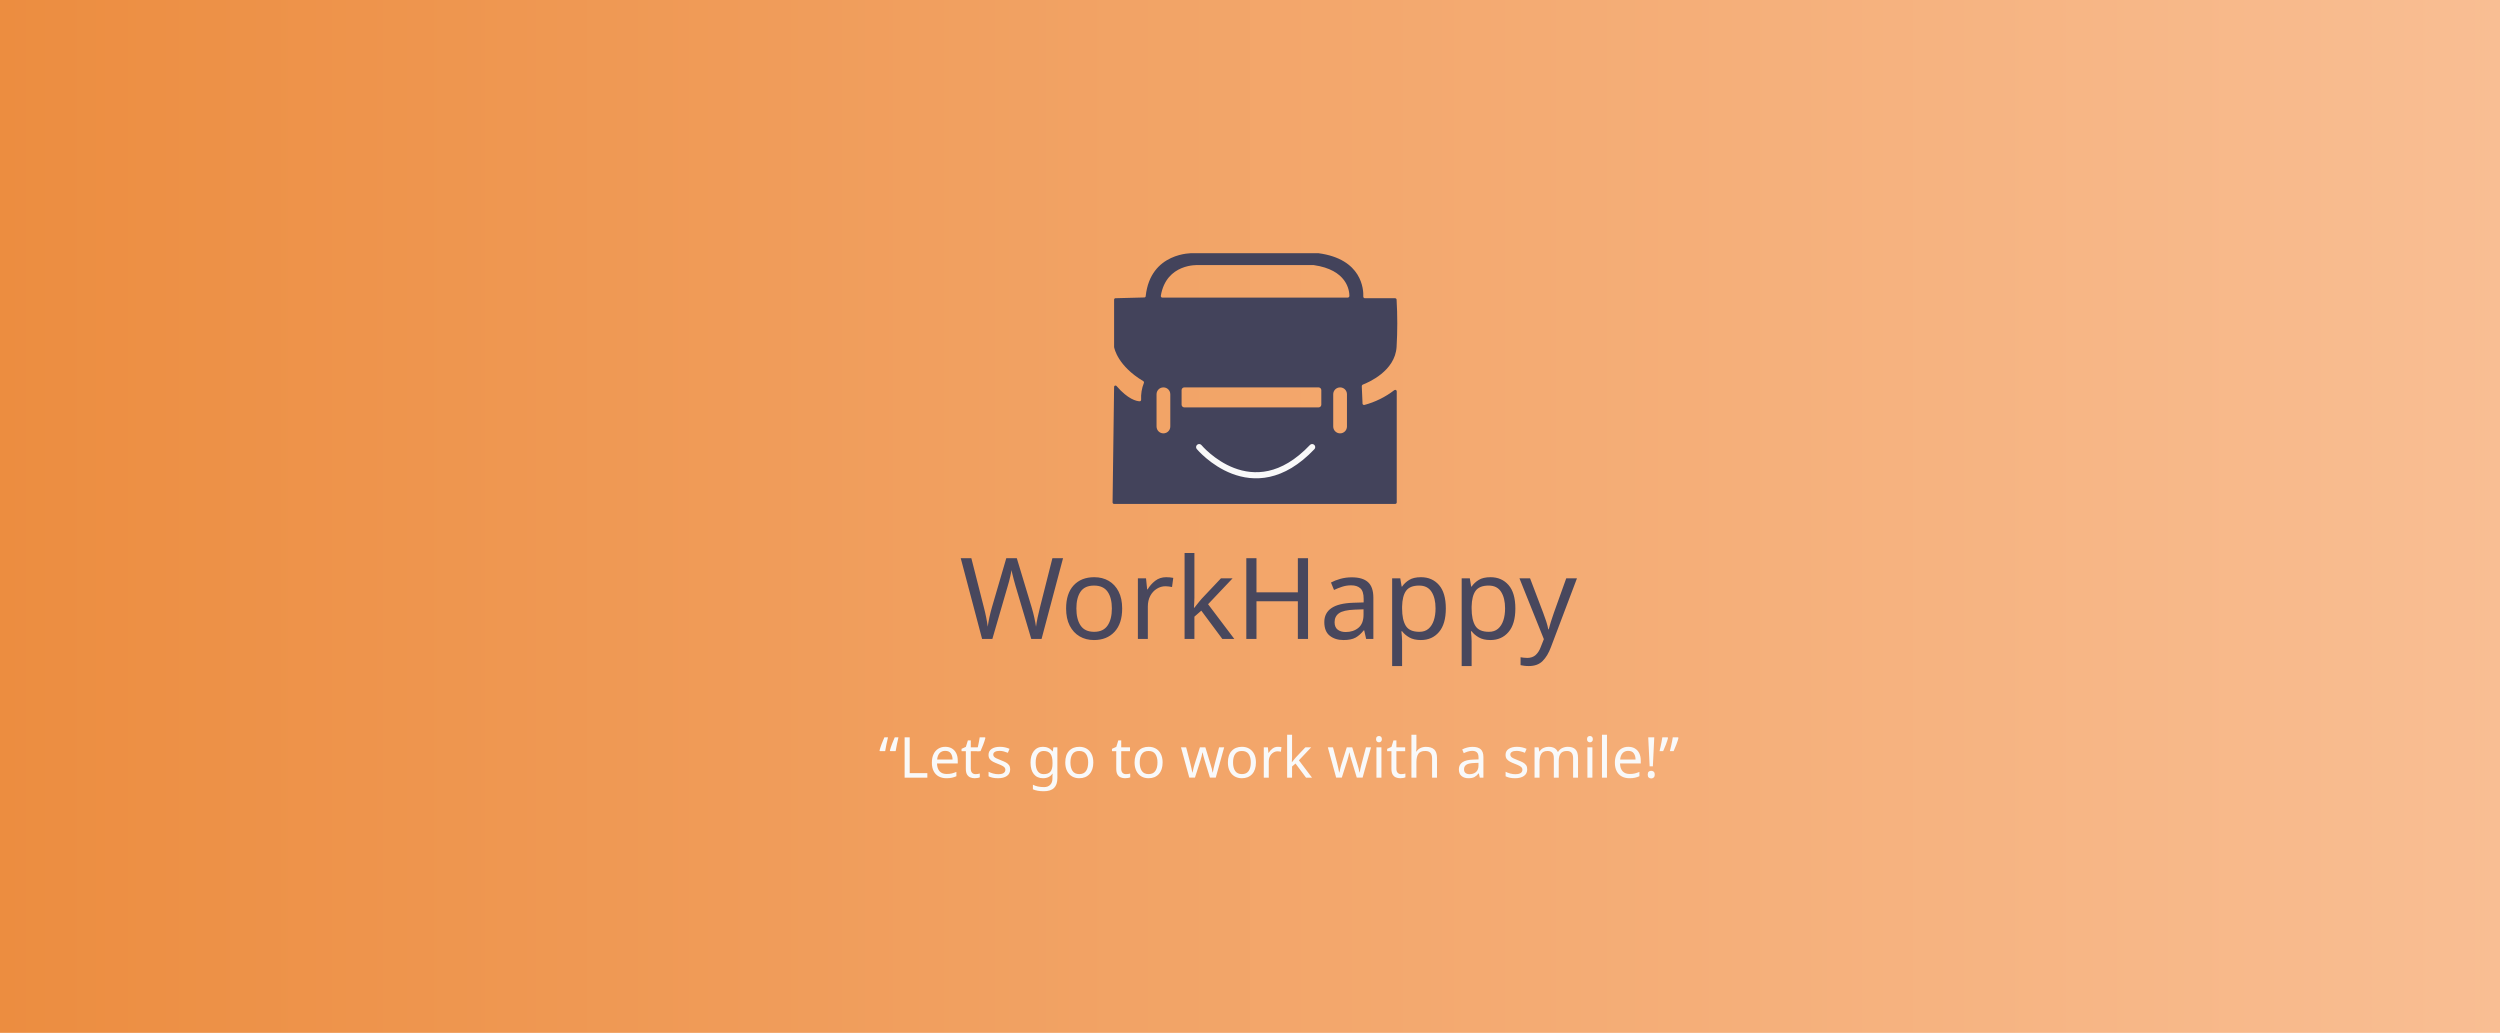
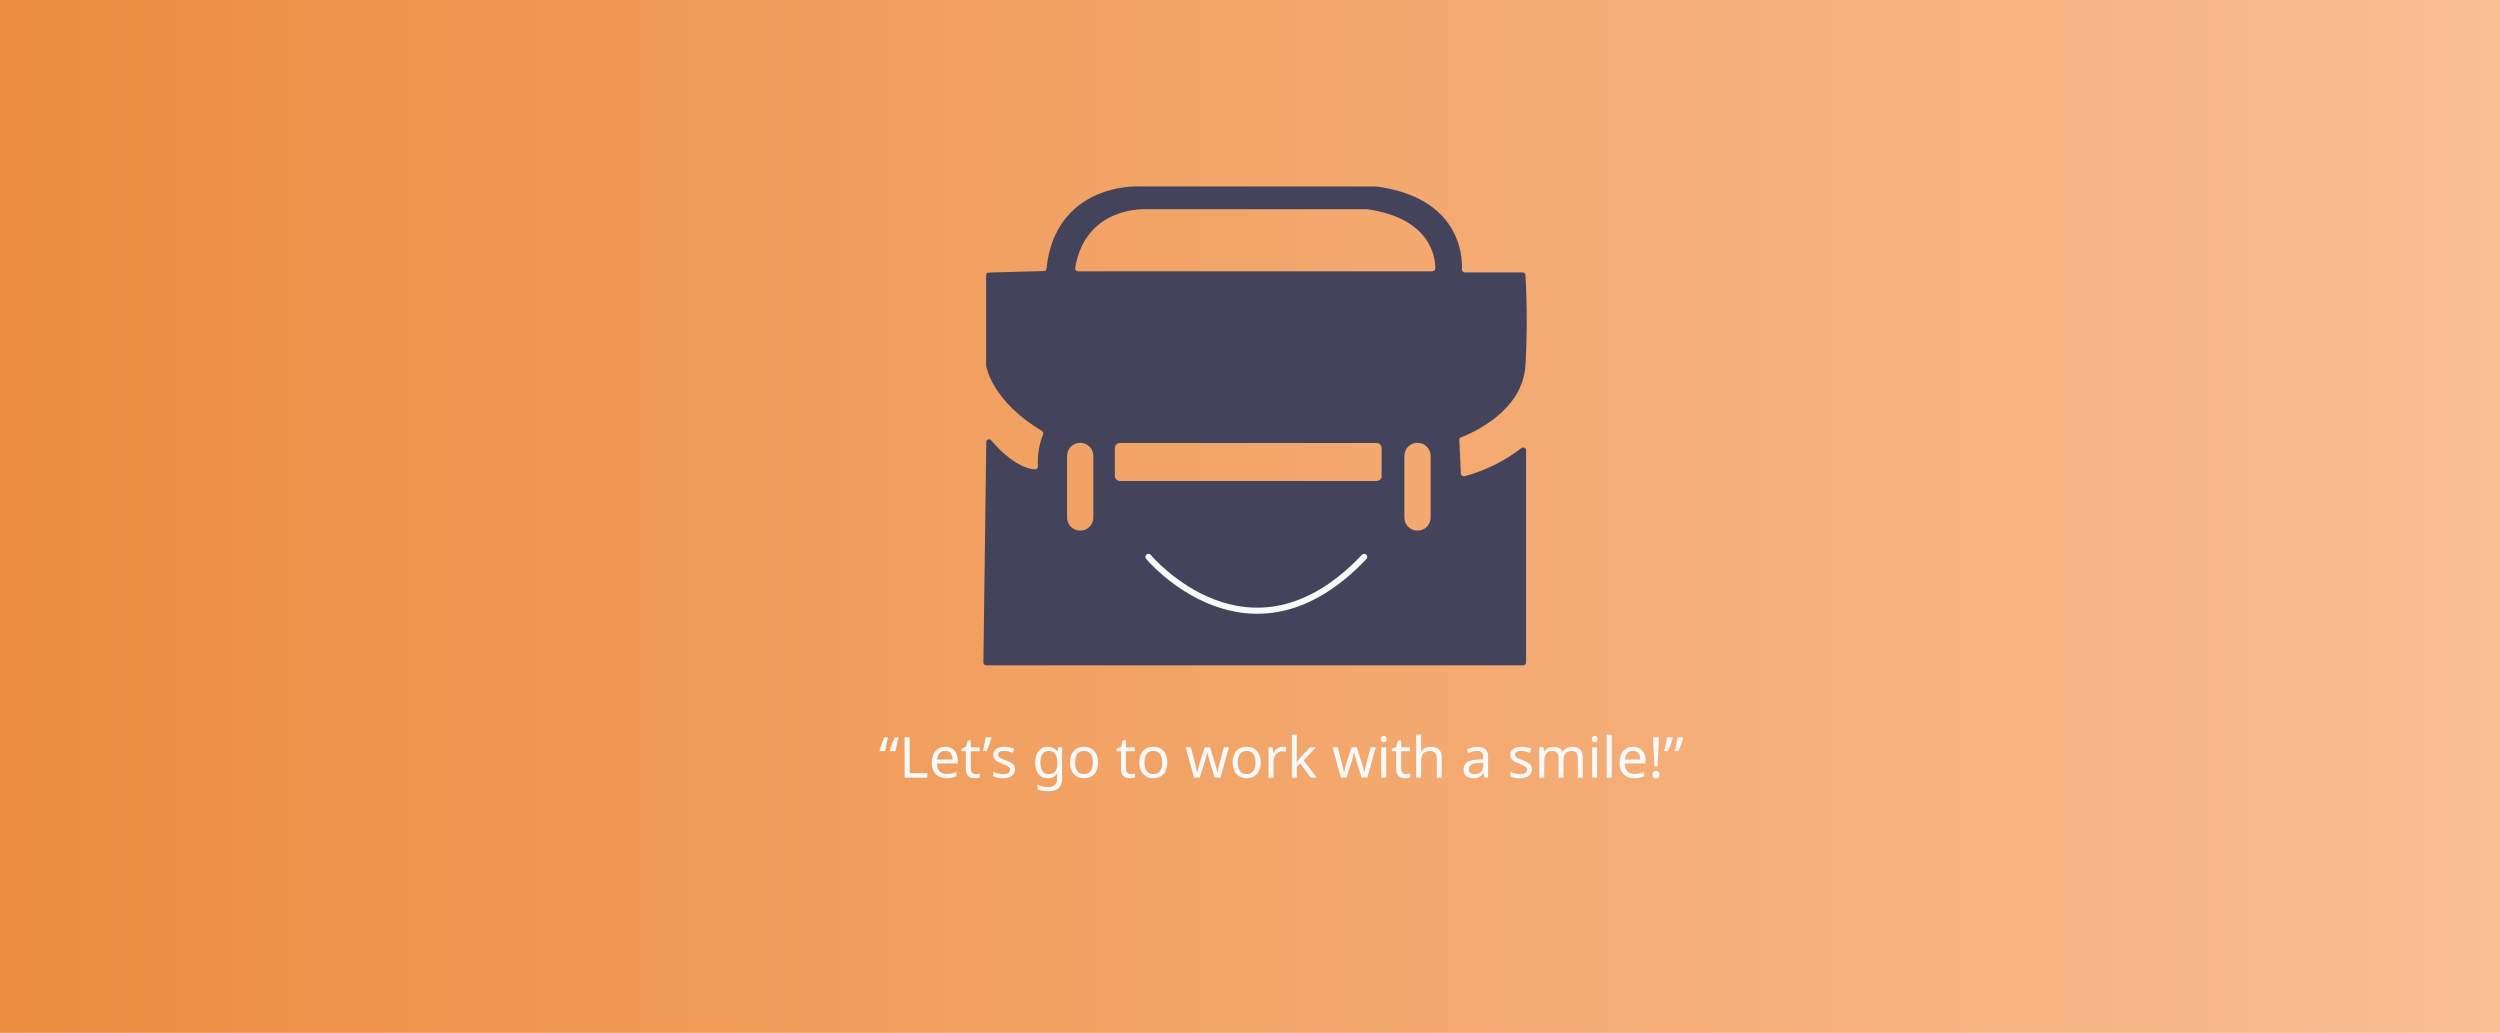
<svg xmlns="http://www.w3.org/2000/svg" version="1.1" id="Layer_1" x="0px" y="0px" viewBox="0 0 1637.2 676.4" style="enable-background:new 0 0 1637.2 676.4;" xml:space="preserve">
  <style type="text/css">
	.st0{fill:url(#SVGID_1_);}
	.st1{fill:#F9F9F9;}
	.st2{font-family:'HelveticaNeue-Light';}
	.st3{font-size:37.018px;}
- 	.st4{letter-spacing:-4;}
- 	.st5{fill:#48475D;}
- 	.st6{font-size:74.037px;}
- 	.st7{letter-spacing:-1;}
- 	.st8{fill:#43435B;}
- 	.st9{fill:none;stroke:#F9F9F9;stroke-width:4;stroke-linecap:round;stroke-linejoin:round;}
+ 	.st4{fill:#43435B;}
+ 	.st5{fill:none;stroke:#F9F9F9;stroke-width:4;stroke-linecap:round;stroke-linejoin:round;}
</style>
  <g id="Layer_2">
-     <linearGradient id="SVGID_1_" gradientUnits="userSpaceOnUse" x1="0" y1="339.8" x2="1637.2" y2="339.8" gradientTransform="matrix(1 0 0 -1 0 678)">
+     <linearGradient id="SVGID_1_" gradientUnits="userSpaceOnUse" x1="0" y1="740.2" x2="1637.2" y2="740.2" gradientTransform="matrix(1 0 0 1 0 -402)">
      <stop offset="0" style="stop-color:#EC8D40" />
      <stop offset="1" style="stop-color:#F9BE93" />
    </linearGradient>
    <rect class="st0" width="1637.2" height="676.4" />
  </g>
  <g id="Layer_3">
-     <text transform="matrix(1 0 0 1 575.5396 509.2725)" class="st1 st2 st3">“Let</text>
-     <text transform="matrix(1 0 0 1 639.2886 509.2725)" class="st1 st2 st3 st4">’</text>
-     <text transform="matrix(1 0 0 1 645.4731 509.2725)" class="st1 st2 st3">s go to work with a smile!”</text>
-     <text transform="matrix(1 0 0 1 628.2749 418.4189)" class="st5 st2 st6 st7">W</text>
-     <text transform="matrix(1 0 0 1 694.0903 418.4189)" class="st5 st2 st6">orkHappy</text>
-     <path class="st8" d="M892.4,251.9c3.6-1.4,21.2-8.8,22.2-24.7c0.6-10.3,0.6-20.7,0-31c0-0.5-0.5-0.9-1-0.9h-19.8   c-0.5,0-0.9-0.4-1-0.9c0,0,0,0,0-0.1c0.2-4.6-0.7-24.7-29.5-28.5H781c0,0-27.6-0.8-30.7,28.1c0,0.5-0.4,0.9-0.9,0.9l-18.9,0.5   c-0.5,0-0.9,0.4-0.9,1v30.8c0,0.1,0,0.1,0,0.2c0.2,1,2.4,12.3,19.1,22.3c0.4,0.2,0.6,0.8,0.4,1.2c-1.4,3.5-2,7.3-1.8,11   c0,0.5-0.4,1-0.9,1c0,0-0.1,0-0.1,0c-2.1-0.1-7.6-1.3-15.1-10c-0.3-0.4-0.9-0.4-1.3-0.1c-0.2,0.2-0.3,0.4-0.3,0.7l-1,75.6   c0,0.5,0.4,1,0.9,1c0,0,0,0,0,0h184.2c0.5,0,1-0.4,1-1v-72.7c0-0.5-0.4-1-1-1c-0.2,0-0.4,0.1-0.6,0.2c-5.8,4.5-12.5,7.8-19.6,9.7   c-0.5,0.1-1-0.2-1.2-0.7c0-0.1,0-0.1,0-0.2l-0.5-11.4C891.8,252.5,892,252.1,892.4,251.9z M766.4,279.3c0,2.5-2,4.5-4.5,4.5   c-2.5,0-4.5-2-4.5-4.5l0,0v-21.1c0-2.5,2-4.5,4.5-4.5c2.5,0,4.5,2,4.5,4.5V279.3z M865.3,265c0,1-0.8,1.8-1.8,1.8h-87.9   c-1,0-1.8-0.8-1.8-1.8v-9.5c0-1,0.8-1.8,1.8-1.8h87.9c1,0,1.8,0.8,1.8,1.8V265z M882.1,279.3c0,2.5-2,4.5-4.5,4.5   c-2.5,0-4.5-2-4.5-4.5l0,0v-21.1c0-2.5,2-4.5,4.5-4.5c2.5,0,4.5,2,4.5,4.5V279.3z M882.6,194.9H761.2c-0.6,0-1-0.5-1-1   c0-0.1,0-0.1,0-0.2c3.6-21.4,24.4-20.1,24.4-20.1h75.7c21.8,3.1,23.4,16.5,23.4,20.3C883.6,194.4,883.2,194.9,882.6,194.9   L882.6,194.9z" />
-     <path id="_" class="st9" d="M785.3,292.8c0,0,34.6,41.5,74,0" />
+     <text transform="matrix(1 0 0 1 575.5396 509.2725)" class="st1 st2 st3">“Let’s go to work with a smile!”</text>
+     <path class="st4" d="M956.6,286.5c6.9-2.7,40.5-16.8,42.4-47.2c1.1-19.7,1.1-39.5,0-59.2c0-1-1-1.7-1.9-1.7h-37.8   c-1,0-1.7-0.8-1.9-1.7c0,0,0,0,0-0.2c0.4-8.8-1.3-47.2-56.3-54.4H743.9c0,0-52.7-1.5-58.6,53.7c0,1-0.8,1.7-1.7,1.7l-36.1,1   c-1,0-1.7,0.8-1.7,1.9v58.8c0,0.2,0,0.2,0,0.4c0.4,1.9,4.6,23.5,36.5,42.6c0.8,0.4,1.1,1.5,0.8,2.3c-2.7,6.7-3.8,13.9-3.4,21   c0,1-0.8,1.9-1.7,1.9h-0.2c-4-0.2-14.5-2.5-28.8-19.1c-0.6-0.8-1.7-0.8-2.5-0.2c-0.4,0.4-0.6,0.8-0.6,1.3l-1.9,144.4   c0,1,0.8,1.9,1.7,1.9l0,0h351.8c1,0,1.9-0.8,1.9-1.9V294.9c0-1-0.8-1.9-1.9-1.9c-0.4,0-0.8,0.2-1.1,0.4   c-11.1,8.6-23.9,14.9-37.4,18.5c-1,0.2-1.9-0.4-2.3-1.3c0-0.2,0-0.2,0-0.4l-1-21.8C955.5,287.7,955.8,286.9,956.6,286.5z    M716,338.9c0,4.8-3.8,8.6-8.6,8.6c-4.8,0-8.6-3.8-8.6-8.6l0,0v-40.3c0-4.8,3.8-8.6,8.6-8.6c4.8,0,8.6,3.8,8.6,8.6V338.9z    M904.9,311.6c0,1.9-1.5,3.4-3.4,3.4H733.5c-1.9,0-3.4-1.5-3.4-3.4v-18.1c0-1.9,1.5-3.4,3.4-3.4h167.9c1.9,0,3.4,1.5,3.4,3.4V311.6   z M936.9,338.9c0,4.8-3.8,8.6-8.6,8.6c-4.8,0-8.6-3.8-8.6-8.6l0,0v-40.3c0-4.8,3.8-8.6,8.6-8.6c4.8,0,8.6,3.8,8.6,8.6V338.9z    M937.9,177.7H706c-1.1,0-1.9-1-1.9-1.9c0-0.2,0-0.2,0-0.4c6.9-40.9,46.6-38.4,46.6-38.4h144.6c41.6,5.9,44.7,31.5,44.7,38.8   C939.8,176.7,939,177.7,937.9,177.7L937.9,177.7z" />
+     <path id="Smile" class="st5" d="M752.1,364.7c0,0,66.1,79.3,141.3,0" />
  </g>
</svg>
